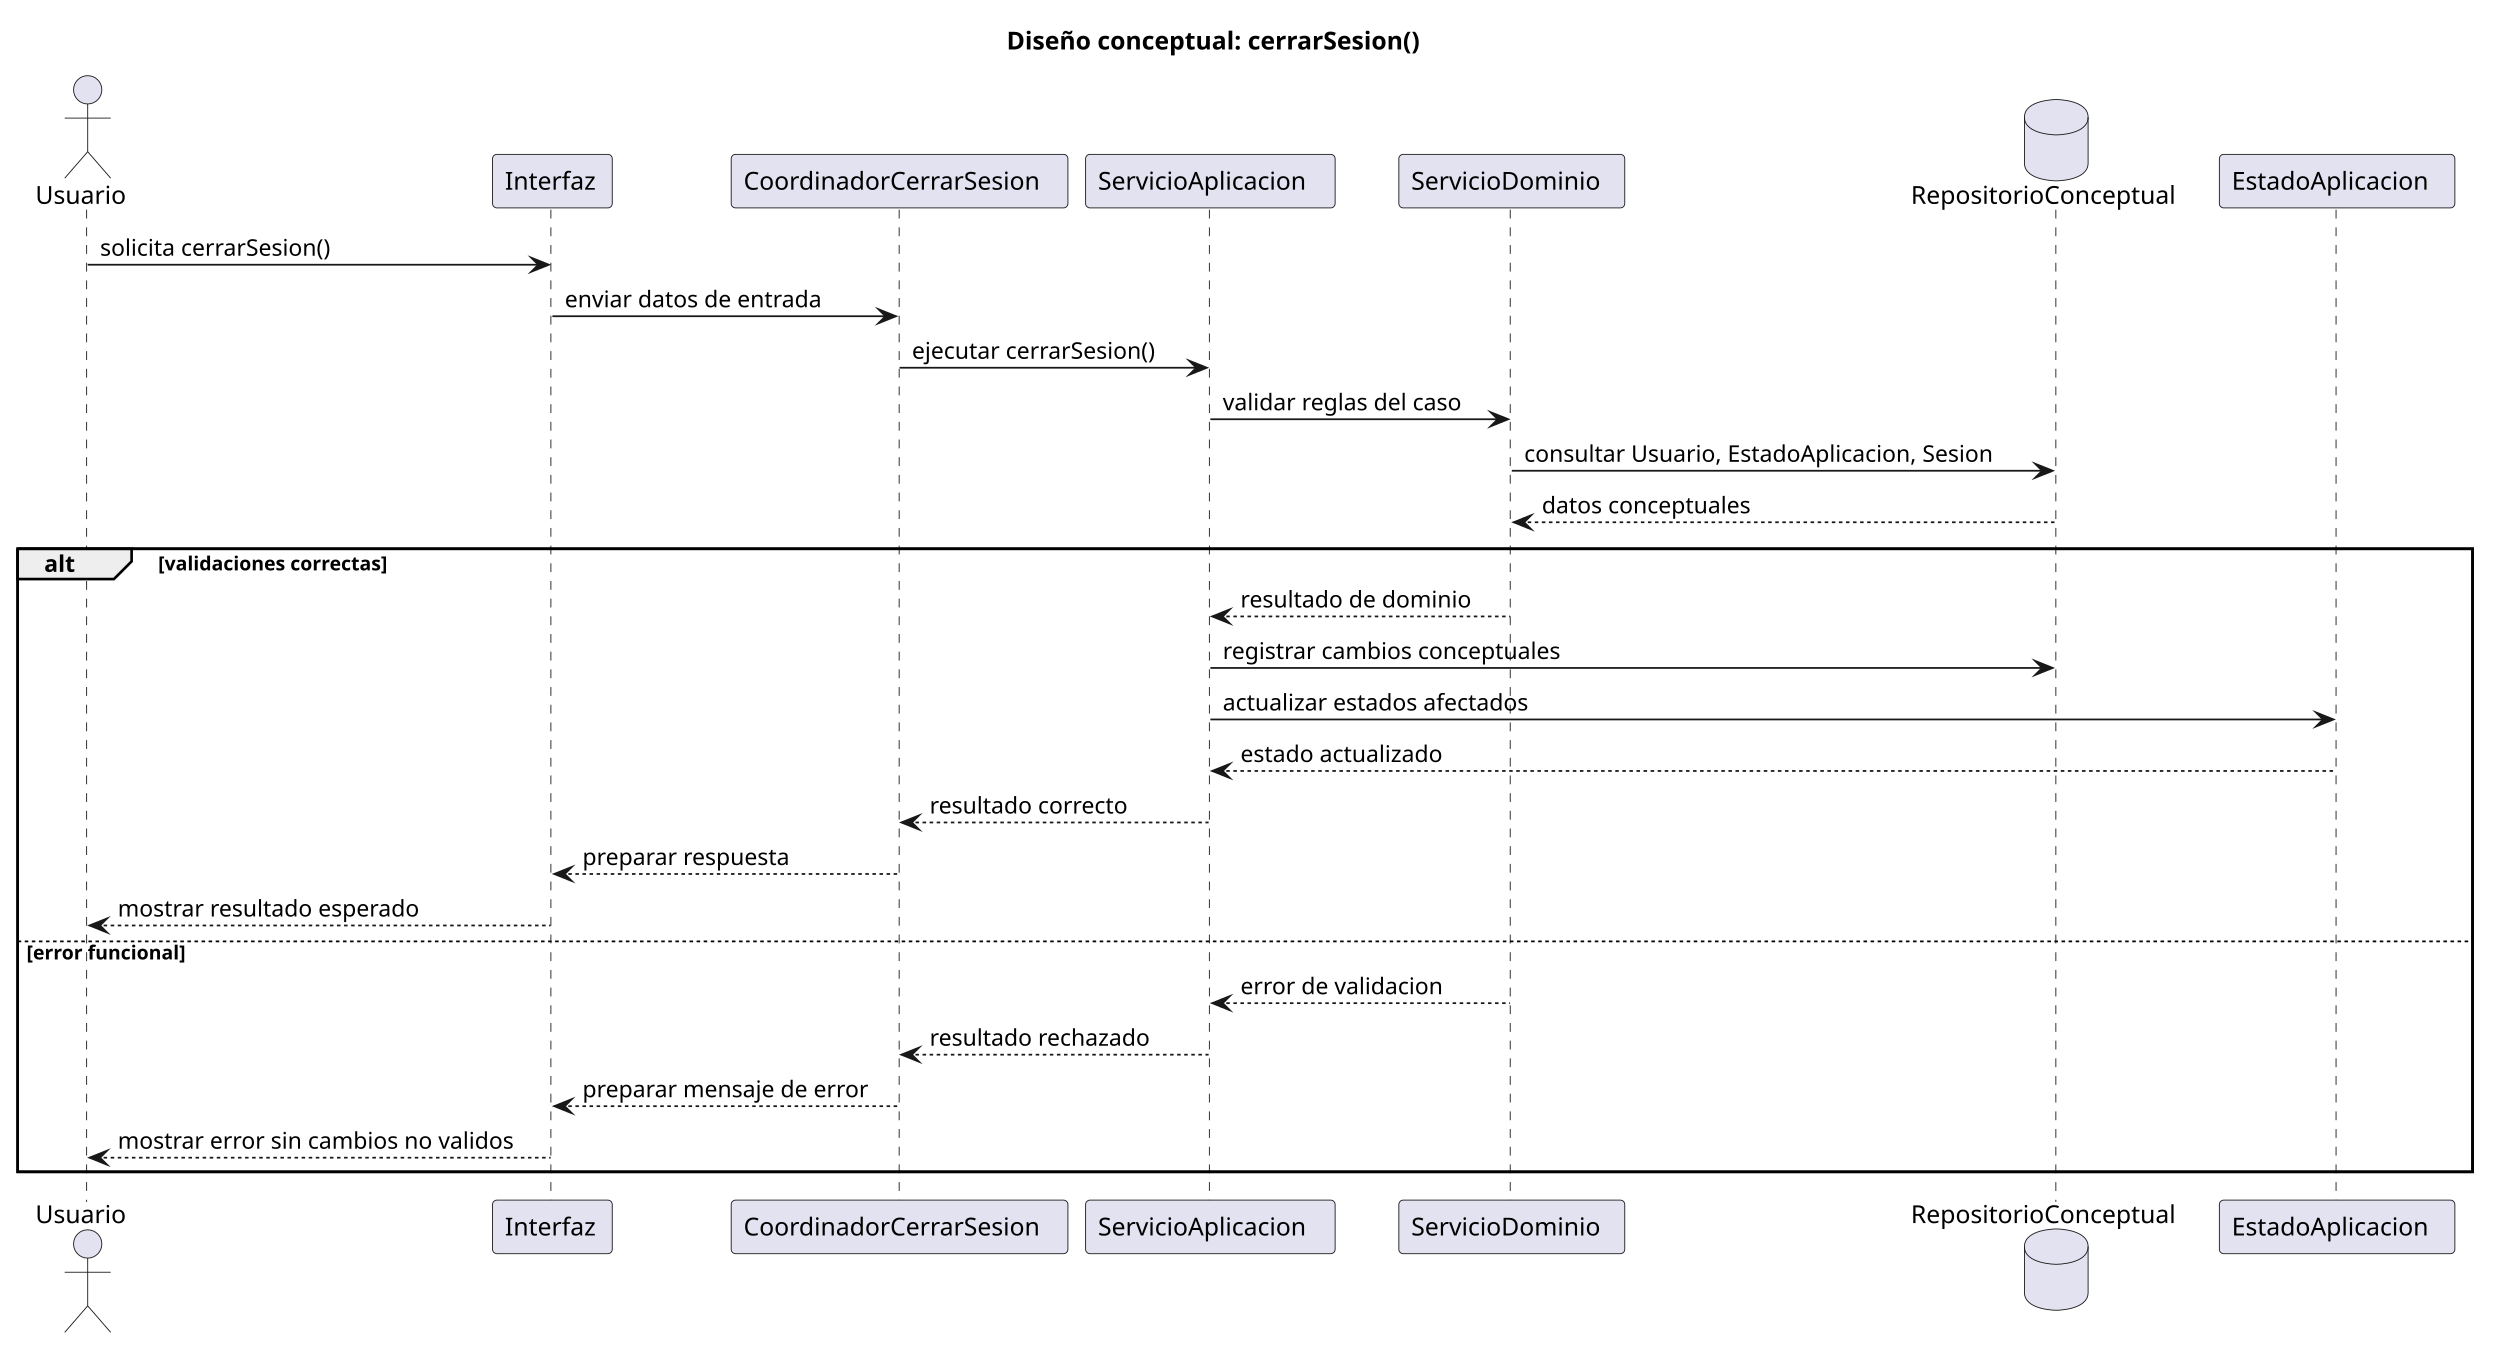
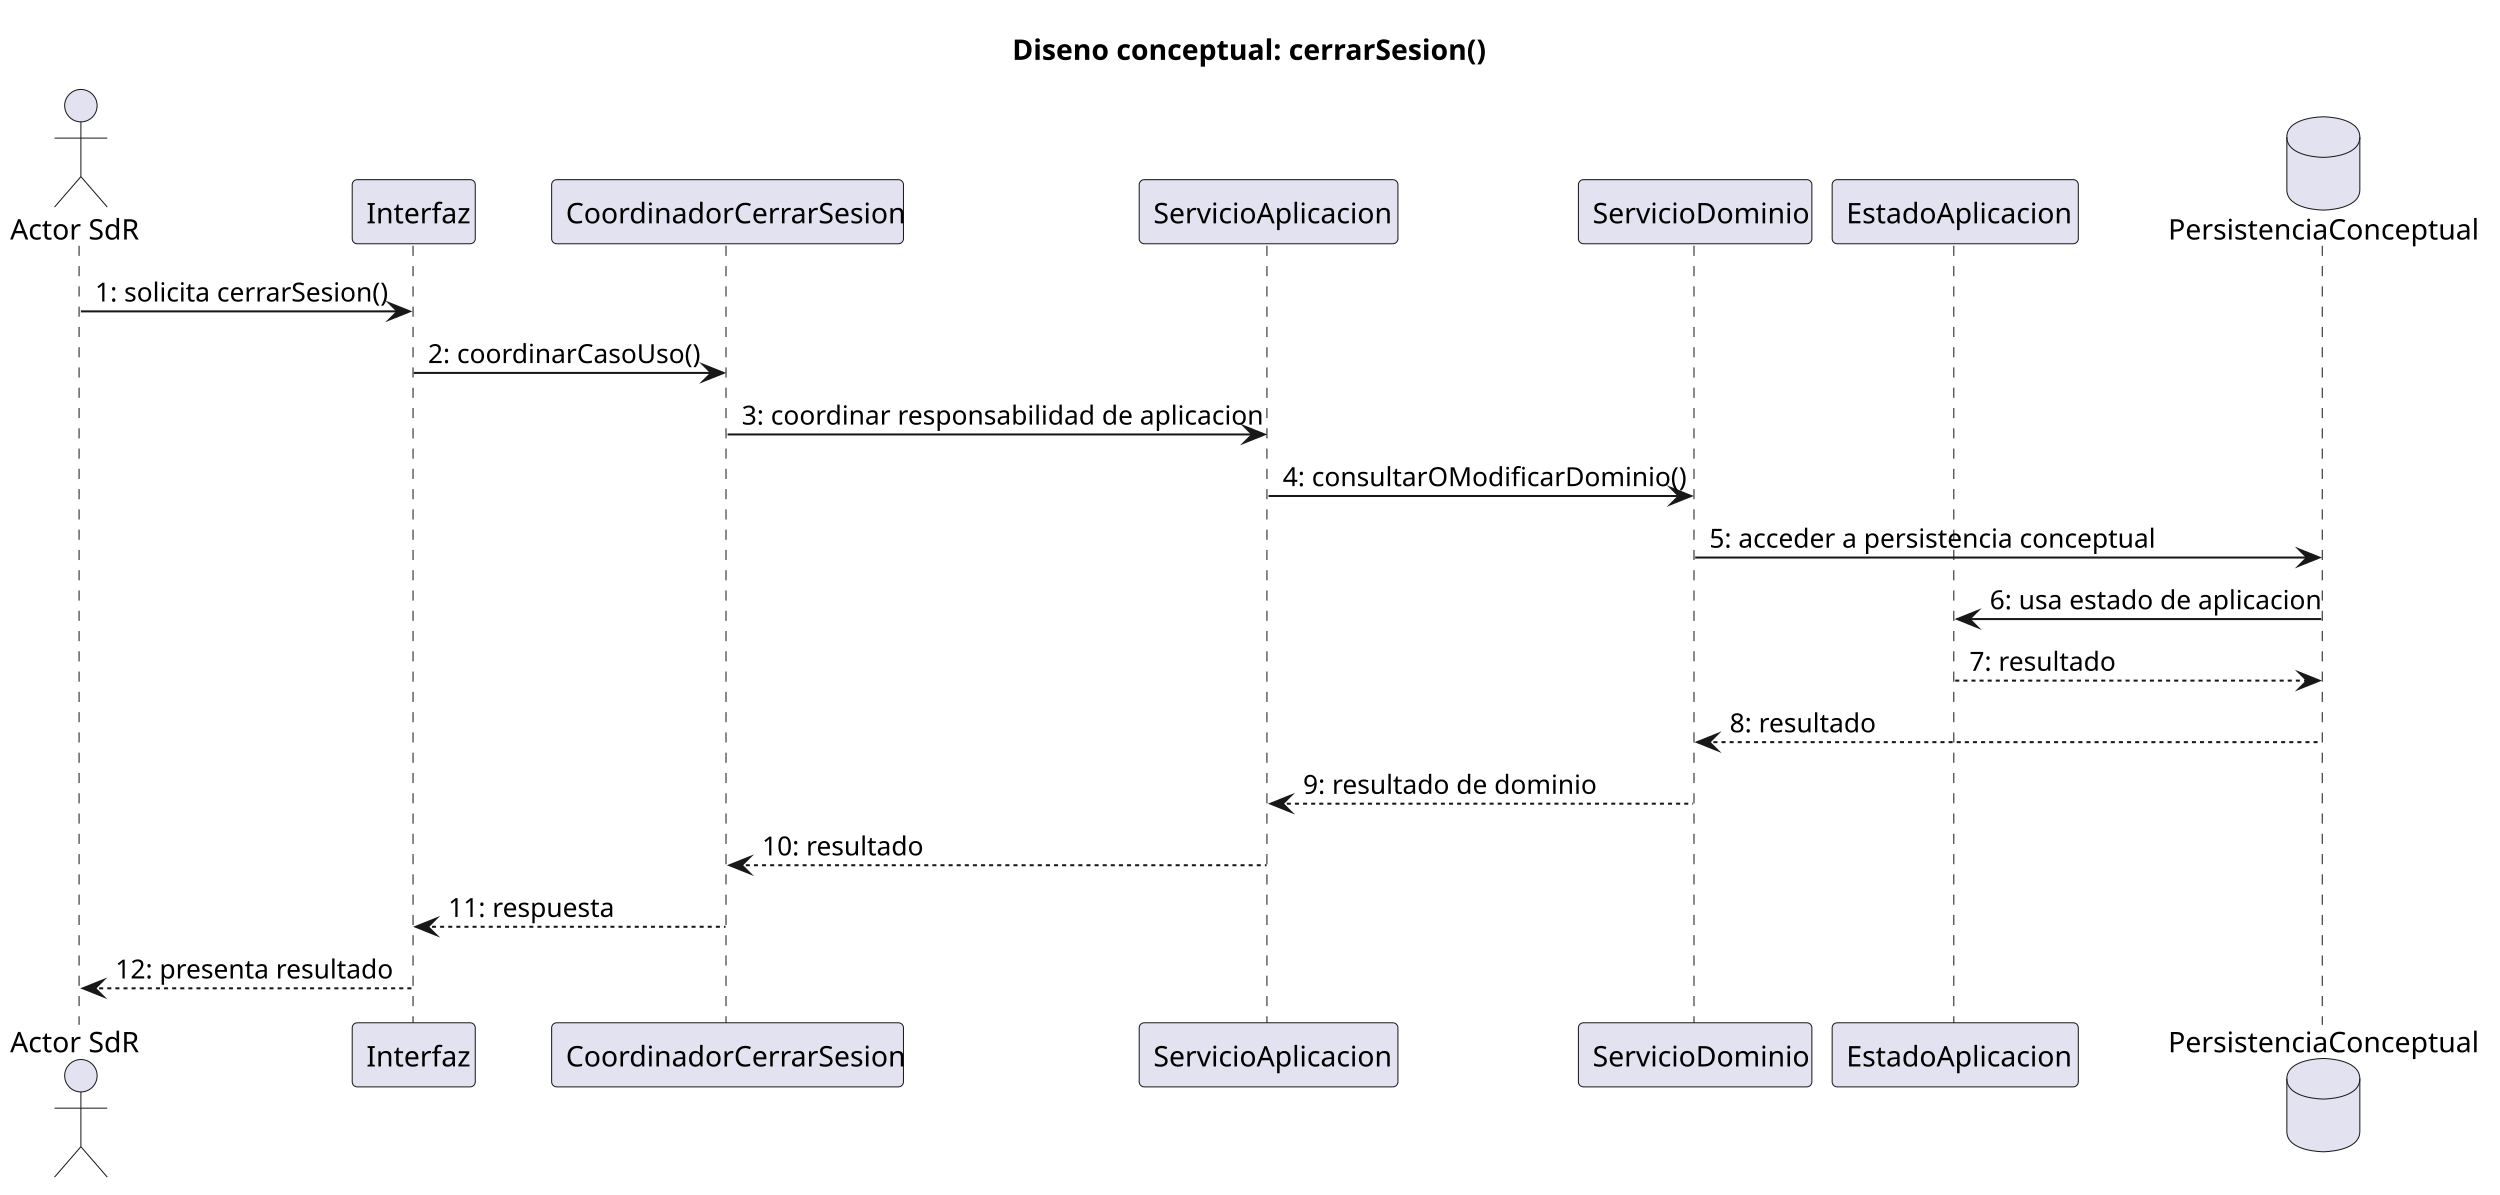
- <svg xmlns="http://www.w3.org/2000/svg" contentStyleType="text/css" data-diagram-type="SEQUENCE" height="762px" preserveAspectRatio="none" style="width:1414px;height:762px;background:#FFFFFF;" version="1.1" viewBox="0 0 1414 762" width="1414px" zoomAndPan="magnify">
+ <svg xmlns="http://www.w3.org/2000/svg" contentStyleType="text/css" data-diagram-type="SEQUENCE" height="589px" preserveAspectRatio="none" style="width:1233px;height:589px;background:#FFFFFF;" version="1.1" viewBox="0 0 1233 589" width="1233px" zoomAndPan="magnify">
  <defs />
  <g>
    <g class="title" data-source-line="1">
-       <text fill="#000000" font-family="sans-serif" font-size="14" font-weight="700" lengthAdjust="spacing" textLength="268.83" x="569.323" y="27.995">Diseño conceptual: cerrarSesion()</text>
+       <text fill="#000000" font-family="sans-serif" font-size="14" font-weight="700" lengthAdjust="spacing" textLength="227.951" x="499.232" y="29.533">Diseno conceptual: cerrarSesion()</text>
    </g>
-     <rect fill="none" height="352.398" style="stroke:#000000;stroke-width:1.5;" width="1388.477" x="10" y="310.391" />
-     <g class="participant-lifeline" data-entity-uid="part1" data-qualified-name="Usuario" data-source-line="3" id="part1-lifeline">
+     <g class="participant-lifeline" data-entity-uid="part1" data-qualified-name="Actor" data-source-line="3" id="part1-lifeline">
      <g>
-         <rect fill="#000000" fill-opacity="0" height="561.195" width="8" x="45.602" y="118.594" />
-         <line style="stroke:#181818;stroke-width:0.5;stroke-dasharray:5,5;" x1="49" x2="49" y1="118.594" y2="679.789" />
+         <rect fill="#000000" fill-opacity="0" height="384.219" width="8" x="35.9" y="121.219" />
+         <line style="stroke:#181818;stroke-width:0.5;stroke-dasharray:5,5;" x1="39" x2="39" y1="121.219" y2="505.438" />
      </g>
    </g>
    <g class="participant-lifeline" data-entity-uid="part2" data-qualified-name="Interfaz" data-source-line="4" id="part2-lifeline">
      <g>
-         <rect fill="#000000" fill-opacity="0" height="561.195" width="8" x="308.439" y="118.594" />
-         <line style="stroke:#181818;stroke-width:0.5;stroke-dasharray:5,5;" x1="311.581" x2="311.581" y1="118.594" y2="679.789" />
+         <rect fill="#000000" fill-opacity="0" height="384.219" width="8" x="200.056" y="121.219" />
+         <line style="stroke:#181818;stroke-width:0.5;stroke-dasharray:5,5;" x1="203.711" x2="203.711" y1="121.219" y2="505.438" />
      </g>
    </g>
    <g class="participant-lifeline" data-entity-uid="part3" data-qualified-name="Coordinador" data-source-line="5" id="part3-lifeline">
      <g>
-         <rect fill="#000000" fill-opacity="0" height="561.195" width="8" x="504.791" y="118.594" />
-         <line style="stroke:#181818;stroke-width:0.5;stroke-dasharray:5,5;" x1="508.562" x2="508.562" y1="118.594" y2="679.789" />
+         <rect fill="#000000" fill-opacity="0" height="384.219" width="8" x="354.831" y="121.219" />
+         <line style="stroke:#181818;stroke-width:0.5;stroke-dasharray:5,5;" x1="358.069" x2="358.069" y1="121.219" y2="505.438" />
      </g>
    </g>
    <g class="participant-lifeline" data-entity-uid="part4" data-qualified-name="ServicioAplicacion" data-source-line="6" id="part4-lifeline">
      <g>
-         <rect fill="#000000" fill-opacity="0" height="561.195" width="8" x="680.582" y="118.594" />
-         <line style="stroke:#181818;stroke-width:0.5;stroke-dasharray:5,5;" x1="684.019" x2="684.019" y1="118.594" y2="679.789" />
+         <rect fill="#000000" fill-opacity="0" height="384.219" width="8" x="621.654" y="121.219" />
+         <line style="stroke:#181818;stroke-width:0.5;stroke-dasharray:5,5;" x1="624.851" x2="624.851" y1="121.219" y2="505.438" />
      </g>
    </g>
    <g class="participant-lifeline" data-entity-uid="part5" data-qualified-name="ServicioDominio" data-source-line="7" id="part5-lifeline">
      <g>
-         <rect fill="#000000" fill-opacity="0" height="561.195" width="8" x="851.074" y="118.594" />
-         <line style="stroke:#181818;stroke-width:0.5;stroke-dasharray:5,5;" x1="854.182" x2="854.182" y1="118.594" y2="679.789" />
+         <rect fill="#000000" fill-opacity="0" height="384.219" width="8" x="832.046" y="121.219" />
+         <line style="stroke:#181818;stroke-width:0.5;stroke-dasharray:5,5;" x1="835.474" x2="835.474" y1="121.219" y2="505.438" />
      </g>
    </g>
-     <g class="participant-lifeline" data-entity-uid="part6" data-qualified-name="Repositorio" data-source-line="8" id="part6-lifeline">
+     <g class="participant-lifeline" data-entity-uid="part6" data-qualified-name="EstadoAplicacion" data-source-line="8" id="part6-lifeline">
      <g>
-         <rect fill="#000000" fill-opacity="0" height="561.195" width="8" x="1159.03" y="118.594" />
-         <line style="stroke:#181818;stroke-width:0.5;stroke-dasharray:5,5;" x1="1162.788" x2="1162.788" y1="118.594" y2="679.789" />
+         <rect fill="#000000" fill-opacity="0" height="384.219" width="8" x="960.318" y="121.219" />
+         <line style="stroke:#181818;stroke-width:0.5;stroke-dasharray:5,5;" x1="963.619" x2="963.619" y1="121.219" y2="505.438" />
      </g>
    </g>
-     <g class="participant-lifeline" data-entity-uid="part7" data-qualified-name="EstadoAplicacion" data-source-line="9" id="part7-lifeline">
+     <g class="participant-lifeline" data-entity-uid="part7" data-qualified-name="Persistencia" data-source-line="9" id="part7-lifeline">
      <g>
-         <rect fill="#000000" fill-opacity="0" height="561.195" width="8" x="1317.874" y="118.594" />
-         <line style="stroke:#181818;stroke-width:0.5;stroke-dasharray:5,5;" x1="1321.272" x2="1321.272" y1="118.594" y2="679.789" />
+         <rect fill="#000000" fill-opacity="0" height="384.219" width="8" x="1141.873" y="121.219" />
+         <line style="stroke:#181818;stroke-width:0.5;stroke-dasharray:5,5;" x1="1145.332" x2="1145.332" y1="121.219" y2="505.438" />
      </g>
    </g>
-     <g class="participant participant-head" data-entity-uid="part1" data-qualified-name="Usuario" data-source-line="3" id="part1-head">
-       <text fill="#000000" font-family="sans-serif" font-size="14" lengthAdjust="spacing" textLength="53.204" x="20" y="115.292">Usuario</text>
-       <ellipse cx="49.602" cy="50.797" fill="#E2E2F0" rx="8" ry="8" style="stroke:#181818;stroke-width:0.5;" />
-       <path d="M49.602,58.797 L49.602,85.797 M36.602,66.797 L62.602,66.797 M49.602,85.797 L36.602,100.797 M49.602,85.797 L62.602,100.797" fill="none" style="stroke:#181818;stroke-width:0.5;" />
+     <g class="participant participant-head" data-entity-uid="part1" data-qualified-name="Actor" data-source-line="3" id="part1-head">
+       <text fill="#000000" font-family="sans-serif" font-size="14" lengthAdjust="spacing" textLength="63.8" x="5" y="118.143">Actor SdR</text>
+       <ellipse cx="39.9" cy="52.109" fill="#E2E2F0" rx="8" ry="8" style="stroke:#181818;stroke-width:0.5;" />
+       <path d="M39.9,60.109 L39.9,87.109 M26.9,68.109 L52.9,68.109 M39.9,87.109 L26.9,102.109 M39.9,87.109 L52.9,102.109" fill="none" style="stroke:#181818;stroke-width:0.5;" />
    </g>
-     <g class="participant participant-tail" data-entity-uid="part1" data-qualified-name="Usuario" data-source-line="3" id="part1-tail">
-       <text fill="#000000" font-family="sans-serif" font-size="14" lengthAdjust="spacing" textLength="53.204" x="20" y="691.784">Usuario</text>
-       <ellipse cx="49.602" cy="703.586" fill="#E2E2F0" rx="8" ry="8" style="stroke:#181818;stroke-width:0.5;" />
-       <path d="M49.602,711.586 L49.602,738.586 M36.602,719.586 L62.602,719.586 M49.602,738.586 L36.602,753.586 M49.602,738.586 L62.602,753.586" fill="none" style="stroke:#181818;stroke-width:0.5;" />
+     <g class="participant participant-tail" data-entity-uid="part1" data-qualified-name="Actor" data-source-line="3" id="part1-tail">
+       <text fill="#000000" font-family="sans-serif" font-size="14" lengthAdjust="spacing" textLength="63.8" x="5" y="518.971">Actor SdR</text>
+       <ellipse cx="39.9" cy="530.547" fill="#E2E2F0" rx="8" ry="8" style="stroke:#181818;stroke-width:0.5;" />
+       <path d="M39.9,538.547 L39.9,565.547 M26.9,546.547 L52.9,546.547 M39.9,565.547 L26.9,580.547 M39.9,565.547 L52.9,580.547" fill="none" style="stroke:#181818;stroke-width:0.5;" />
    </g>
    <g class="participant participant-head" data-entity-uid="part2" data-qualified-name="Interfaz" data-source-line="4" id="part2-head">
-       <rect fill="#E2E2F0" height="30.297" rx="2.5" ry="2.5" style="stroke:#181818;stroke-width:0.5;" width="67.717" x="278.581" y="87.297" />
-       <text fill="#000000" font-family="sans-serif" font-size="14" lengthAdjust="spacing" textLength="53.717" x="285.581" y="107.292">Interfaz</text>
+       <rect fill="#E2E2F0" height="31.609" rx="2.5" ry="2.5" style="stroke:#181818;stroke-width:0.5;" width="60.69" x="173.711" y="88.609" />
+       <text fill="#000000" font-family="sans-serif" font-size="14" lengthAdjust="spacing" textLength="46.69" x="180.711" y="110.143">Interfaz</text>
    </g>
    <g class="participant participant-tail" data-entity-uid="part2" data-qualified-name="Interfaz" data-source-line="4" id="part2-tail">
-       <rect fill="#E2E2F0" height="30.297" rx="2.5" ry="2.5" style="stroke:#181818;stroke-width:0.5;" width="67.717" x="278.581" y="678.789" />
-       <text fill="#000000" font-family="sans-serif" font-size="14" lengthAdjust="spacing" textLength="53.717" x="285.581" y="698.784">Interfaz</text>
+       <rect fill="#E2E2F0" height="31.609" rx="2.5" ry="2.5" style="stroke:#181818;stroke-width:0.5;" width="60.69" x="173.711" y="504.438" />
+       <text fill="#000000" font-family="sans-serif" font-size="14" lengthAdjust="spacing" textLength="46.69" x="180.711" y="525.971">Interfaz</text>
    </g>
    <g class="participant participant-head" data-entity-uid="part3" data-qualified-name="Coordinador" data-source-line="5" id="part3-head">
-       <rect fill="#E2E2F0" height="30.297" rx="2.5" ry="2.5" style="stroke:#181818;stroke-width:0.5;" width="190.456" x="413.562" y="87.297" />
-       <text fill="#000000" font-family="sans-serif" font-size="14" lengthAdjust="spacing" textLength="176.456" x="420.562" y="107.292">CoordinadorCerrarSesion</text>
+       <rect fill="#E2E2F0" height="31.609" rx="2.5" ry="2.5" style="stroke:#181818;stroke-width:0.5;" width="173.523" x="272.069" y="88.609" />
+       <text fill="#000000" font-family="sans-serif" font-size="14" lengthAdjust="spacing" textLength="159.523" x="279.069" y="110.143">CoordinadorCerrarSesion</text>
    </g>
    <g class="participant participant-tail" data-entity-uid="part3" data-qualified-name="Coordinador" data-source-line="5" id="part3-tail">
-       <rect fill="#E2E2F0" height="30.297" rx="2.5" ry="2.5" style="stroke:#181818;stroke-width:0.5;" width="190.456" x="413.562" y="678.789" />
-       <text fill="#000000" font-family="sans-serif" font-size="14" lengthAdjust="spacing" textLength="176.456" x="420.562" y="698.784">CoordinadorCerrarSesion</text>
+       <rect fill="#E2E2F0" height="31.609" rx="2.5" ry="2.5" style="stroke:#181818;stroke-width:0.5;" width="173.523" x="272.069" y="504.438" />
+       <text fill="#000000" font-family="sans-serif" font-size="14" lengthAdjust="spacing" textLength="159.523" x="279.069" y="525.971">CoordinadorCerrarSesion</text>
    </g>
    <g class="participant participant-head" data-entity-uid="part4" data-qualified-name="ServicioAplicacion" data-source-line="6" id="part4-head">
-       <rect fill="#E2E2F0" height="30.297" rx="2.5" ry="2.5" style="stroke:#181818;stroke-width:0.5;" width="141.128" x="614.019" y="87.297" />
-       <text fill="#000000" font-family="sans-serif" font-size="14" lengthAdjust="spacing" textLength="127.128" x="621.019" y="107.292">ServicioAplicacion</text>
+       <rect fill="#E2E2F0" height="31.609" rx="2.5" ry="2.5" style="stroke:#181818;stroke-width:0.5;" width="127.606" x="561.851" y="88.609" />
+       <text fill="#000000" font-family="sans-serif" font-size="14" lengthAdjust="spacing" textLength="113.606" x="568.851" y="110.143">ServicioAplicacion</text>
    </g>
    <g class="participant participant-tail" data-entity-uid="part4" data-qualified-name="ServicioAplicacion" data-source-line="6" id="part4-tail">
-       <rect fill="#E2E2F0" height="30.297" rx="2.5" ry="2.5" style="stroke:#181818;stroke-width:0.5;" width="141.128" x="614.019" y="678.789" />
-       <text fill="#000000" font-family="sans-serif" font-size="14" lengthAdjust="spacing" textLength="127.128" x="621.019" y="698.784">ServicioAplicacion</text>
+       <rect fill="#E2E2F0" height="31.609" rx="2.5" ry="2.5" style="stroke:#181818;stroke-width:0.5;" width="127.606" x="561.851" y="504.438" />
+       <text fill="#000000" font-family="sans-serif" font-size="14" lengthAdjust="spacing" textLength="113.606" x="568.851" y="525.971">ServicioAplicacion</text>
    </g>
    <g class="participant participant-head" data-entity-uid="part5" data-qualified-name="ServicioDominio" data-source-line="7" id="part5-head">
-       <rect fill="#E2E2F0" height="30.297" rx="2.5" ry="2.5" style="stroke:#181818;stroke-width:0.5;" width="127.784" x="791.182" y="87.297" />
-       <text fill="#000000" font-family="sans-serif" font-size="14" lengthAdjust="spacing" textLength="113.784" x="798.182" y="107.292">ServicioDominio</text>
+       <rect fill="#E2E2F0" height="31.609" rx="2.5" ry="2.5" style="stroke:#181818;stroke-width:0.5;" width="115.144" x="778.474" y="88.609" />
+       <text fill="#000000" font-family="sans-serif" font-size="14" lengthAdjust="spacing" textLength="101.144" x="785.474" y="110.143">ServicioDominio</text>
    </g>
    <g class="participant participant-tail" data-entity-uid="part5" data-qualified-name="ServicioDominio" data-source-line="7" id="part5-tail">
-       <rect fill="#E2E2F0" height="30.297" rx="2.5" ry="2.5" style="stroke:#181818;stroke-width:0.5;" width="127.784" x="791.182" y="678.789" />
-       <text fill="#000000" font-family="sans-serif" font-size="14" lengthAdjust="spacing" textLength="113.784" x="798.182" y="698.784">ServicioDominio</text>
+       <rect fill="#E2E2F0" height="31.609" rx="2.5" ry="2.5" style="stroke:#181818;stroke-width:0.5;" width="115.144" x="778.474" y="504.438" />
+       <text fill="#000000" font-family="sans-serif" font-size="14" lengthAdjust="spacing" textLength="101.144" x="785.474" y="525.971">ServicioDominio</text>
    </g>
-     <g class="participant participant-head" data-entity-uid="part6" data-qualified-name="Repositorio" data-source-line="8" id="part6-head">
-       <text fill="#000000" font-family="sans-serif" font-size="14" lengthAdjust="spacing" textLength="158.484" x="1080.788" y="115.292">RepositorioConceptual</text>
-       <path d="M1145.03,66.297 C1145.03,56.297 1163.03,56.297 1163.03,56.297 C1163.03,56.297 1181.03,56.297 1181.03,66.297 L1181.03,92.297 C1181.03,102.297 1163.03,102.297 1163.03,102.297 C1163.03,102.297 1145.03,102.297 1145.03,92.297 L1145.03,66.297" fill="#E2E2F0" style="stroke:#181818;stroke-width:0.5;" />
-       <path d="M1145.03,66.297 C1145.03,76.297 1163.03,76.297 1163.03,76.297 C1163.03,76.297 1181.03,76.297 1181.03,66.297" fill="none" style="stroke:#181818;stroke-width:0.5;" />
+     <g class="participant participant-head" data-entity-uid="part6" data-qualified-name="EstadoAplicacion" data-source-line="8" id="part6-head">
+       <rect fill="#E2E2F0" height="31.609" rx="2.5" ry="2.5" style="stroke:#181818;stroke-width:0.5;" width="121.399" x="903.619" y="88.609" />
+       <text fill="#000000" font-family="sans-serif" font-size="14" lengthAdjust="spacing" textLength="107.399" x="910.619" y="110.143">EstadoAplicacion</text>
    </g>
-     <g class="participant participant-tail" data-entity-uid="part6" data-qualified-name="Repositorio" data-source-line="8" id="part6-tail">
-       <text fill="#000000" font-family="sans-serif" font-size="14" lengthAdjust="spacing" textLength="158.484" x="1080.788" y="691.784">RepositorioConceptual</text>
-       <path d="M1145.03,705.086 C1145.03,695.086 1163.03,695.086 1163.03,695.086 C1163.03,695.086 1181.03,695.086 1181.03,705.086 L1181.03,731.086 C1181.03,741.086 1163.03,741.086 1163.03,741.086 C1163.03,741.086 1145.03,741.086 1145.03,731.086 L1145.03,705.086" fill="#E2E2F0" style="stroke:#181818;stroke-width:0.5;" />
-       <path d="M1145.03,705.086 C1145.03,715.086 1163.03,715.086 1163.03,715.086 C1163.03,715.086 1181.03,715.086 1181.03,705.086" fill="none" style="stroke:#181818;stroke-width:0.5;" />
+     <g class="participant participant-tail" data-entity-uid="part6" data-qualified-name="EstadoAplicacion" data-source-line="8" id="part6-tail">
+       <rect fill="#E2E2F0" height="31.609" rx="2.5" ry="2.5" style="stroke:#181818;stroke-width:0.5;" width="121.399" x="903.619" y="504.438" />
+       <text fill="#000000" font-family="sans-serif" font-size="14" lengthAdjust="spacing" textLength="107.399" x="910.619" y="525.971">EstadoAplicacion</text>
    </g>
-     <g class="participant participant-head" data-entity-uid="part7" data-qualified-name="EstadoAplicacion" data-source-line="9" id="part7-head">
-       <rect fill="#E2E2F0" height="30.297" rx="2.5" ry="2.5" style="stroke:#181818;stroke-width:0.5;" width="133.205" x="1255.272" y="87.297" />
-       <text fill="#000000" font-family="sans-serif" font-size="14" lengthAdjust="spacing" textLength="119.205" x="1262.272" y="107.292">EstadoAplicacion</text>
+     <g class="participant participant-head" data-entity-uid="part7" data-qualified-name="Persistencia" data-source-line="9" id="part7-head">
+       <text fill="#000000" font-family="sans-serif" font-size="14" lengthAdjust="spacing" textLength="147.082" x="1069.332" y="118.143">PersistenciaConceptual</text>
+       <path d="M1127.873,67.609 C1127.873,57.609 1145.873,57.609 1145.873,57.609 C1145.873,57.609 1163.873,57.609 1163.873,67.609 L1163.873,93.609 C1163.873,103.609 1145.873,103.609 1145.873,103.609 C1145.873,103.609 1127.873,103.609 1127.873,93.609 L1127.873,67.609" fill="#E2E2F0" style="stroke:#181818;stroke-width:0.5;" />
+       <path d="M1127.873,67.609 C1127.873,77.609 1145.873,77.609 1145.873,77.609 C1145.873,77.609 1163.873,77.609 1163.873,67.609" fill="none" style="stroke:#181818;stroke-width:0.5;" />
    </g>
-     <g class="participant participant-tail" data-entity-uid="part7" data-qualified-name="EstadoAplicacion" data-source-line="9" id="part7-tail">
-       <rect fill="#E2E2F0" height="30.297" rx="2.5" ry="2.5" style="stroke:#181818;stroke-width:0.5;" width="133.205" x="1255.272" y="678.789" />
-       <text fill="#000000" font-family="sans-serif" font-size="14" lengthAdjust="spacing" textLength="119.205" x="1262.272" y="698.784">EstadoAplicacion</text>
+     <g class="participant participant-tail" data-entity-uid="part7" data-qualified-name="Persistencia" data-source-line="9" id="part7-tail">
+       <text fill="#000000" font-family="sans-serif" font-size="14" lengthAdjust="spacing" textLength="147.082" x="1069.332" y="518.971">PersistenciaConceptual</text>
+       <path d="M1127.873,532.047 C1127.873,522.047 1145.873,522.047 1145.873,522.047 C1145.873,522.047 1163.873,522.047 1163.873,532.047 L1163.873,558.047 C1163.873,568.047 1145.873,568.047 1145.873,568.047 C1145.873,568.047 1127.873,568.047 1127.873,558.047 L1127.873,532.047" fill="#E2E2F0" style="stroke:#181818;stroke-width:0.5;" />
+       <path d="M1127.873,532.047 C1127.873,542.047 1145.873,542.047 1145.873,542.047 C1145.873,542.047 1163.873,542.047 1163.873,532.047" fill="none" style="stroke:#181818;stroke-width:0.5;" />
    </g>
    <g class="message" data-entity-1="part1" data-entity-2="part2" data-source-line="11" id="msg1">
-       <polygon fill="#181818" points="300.439,145.727,310.439,149.727,300.439,153.727,304.439,149.727" style="stroke:#181818;stroke-width:1;stroke-linejoin:miter;stroke-miterlimit:10;" />
-       <line style="stroke:#181818;stroke-width:1;" x1="49.602" x2="306.439" y1="149.727" y2="149.727" />
-       <text fill="#000000" font-family="sans-serif" font-size="13" lengthAdjust="spacing" textLength="142.023" x="56.602" y="144.661">solicita cerrarSesion()</text>
+       <polygon fill="#181818" points="192.056,149.57,202.056,153.57,192.056,157.57,196.056,153.57" style="stroke:#181818;stroke-width:1;stroke-linejoin:miter;stroke-miterlimit:10;" />
+       <line style="stroke:#181818;stroke-width:1;" x1="39.9" x2="198.056" y1="153.57" y2="153.57" />
+       <text fill="#000000" font-family="sans-serif" font-size="13" lengthAdjust="spacing" textLength="140.156" x="46.9" y="148.714">1: solicita cerrarSesion()</text>
    </g>
    <g class="message" data-entity-1="part2" data-entity-2="part3" data-source-line="12" id="msg2">
-       <polygon fill="#181818" points="496.791,174.859,506.791,178.859,496.791,182.859,500.791,178.859" style="stroke:#181818;stroke-width:1;stroke-linejoin:miter;stroke-miterlimit:10;" />
-       <line style="stroke:#181818;stroke-width:1;" x1="312.439" x2="502.791" y1="178.859" y2="178.859" />
-       <text fill="#000000" font-family="sans-serif" font-size="13" lengthAdjust="spacing" textLength="156.406" x="319.439" y="173.793">enviar datos de entrada</text>
+       <polygon fill="#181818" points="346.831,179.922,356.831,183.922,346.831,187.922,350.831,183.922" style="stroke:#181818;stroke-width:1;stroke-linejoin:miter;stroke-miterlimit:10;" />
+       <line style="stroke:#181818;stroke-width:1;" x1="204.056" x2="352.831" y1="183.922" y2="183.922" />
+       <text fill="#000000" font-family="sans-serif" font-size="13" lengthAdjust="spacing" textLength="130.774" x="211.056" y="179.065">2: coordinarCasoUso()</text>
    </g>
    <g class="message" data-entity-1="part3" data-entity-2="part4" data-source-line="13" id="msg3">
-       <polygon fill="#181818" points="672.582,203.992,682.582,207.992,672.582,211.992,676.582,207.992" style="stroke:#181818;stroke-width:1;stroke-linejoin:miter;stroke-miterlimit:10;" />
-       <line style="stroke:#181818;stroke-width:1;" x1="508.791" x2="678.582" y1="207.992" y2="207.992" />
-       <text fill="#000000" font-family="sans-serif" font-size="13" lengthAdjust="spacing" textLength="149.652" x="515.79" y="202.926">ejecutar cerrarSesion()</text>
+       <polygon fill="#181818" points="613.654,210.273,623.654,214.273,613.654,218.273,617.654,214.273" style="stroke:#181818;stroke-width:1;stroke-linejoin:miter;stroke-miterlimit:10;" />
+       <line style="stroke:#181818;stroke-width:1;" x1="358.831" x2="619.654" y1="214.273" y2="214.273" />
+       <text fill="#000000" font-family="sans-serif" font-size="13" lengthAdjust="spacing" textLength="242.823" x="365.831" y="209.417">3: coordinar responsabilidad de aplicacion</text>
    </g>
    <g class="message" data-entity-1="part4" data-entity-2="part5" data-source-line="14" id="msg4">
-       <polygon fill="#181818" points="843.074,233.125,853.074,237.125,843.074,241.125,847.074,237.125" style="stroke:#181818;stroke-width:1;stroke-linejoin:miter;stroke-miterlimit:10;" />
-       <line style="stroke:#181818;stroke-width:1;" x1="684.582" x2="849.074" y1="237.125" y2="237.125" />
-       <text fill="#000000" font-family="sans-serif" font-size="13" lengthAdjust="spacing" textLength="146.491" x="691.582" y="232.059">validar reglas del caso</text>
+       <polygon fill="#181818" points="824.046,240.625,834.046,244.625,824.046,248.625,828.046,244.625" style="stroke:#181818;stroke-width:1;stroke-linejoin:miter;stroke-miterlimit:10;" />
+       <line style="stroke:#181818;stroke-width:1;" x1="625.654" x2="830.046" y1="244.625" y2="244.625" />
+       <text fill="#000000" font-family="sans-serif" font-size="13" lengthAdjust="spacing" textLength="186.393" x="632.654" y="239.769">4: consultarOModificarDominio()</text>
    </g>
-     <g class="message" data-entity-1="part5" data-entity-2="part6" data-source-line="15" id="msg5">
-       <polygon fill="#181818" points="1151.03,262.258,1161.03,266.258,1151.03,270.258,1155.03,266.258" style="stroke:#181818;stroke-width:1;stroke-linejoin:miter;stroke-miterlimit:10;" />
-       <line style="stroke:#181818;stroke-width:1;" x1="855.074" x2="1157.03" y1="266.258" y2="266.258" />
-       <text fill="#000000" font-family="sans-serif" font-size="13" lengthAdjust="spacing" textLength="283.956" x="862.074" y="261.192">consultar Usuario, EstadoAplicacion, Sesion</text>
+     <g class="message" data-entity-1="part5" data-entity-2="part7" data-source-line="15" id="msg5">
+       <polygon fill="#181818" points="1133.873,270.977,1143.873,274.977,1133.873,278.977,1137.873,274.977" style="stroke:#181818;stroke-width:1;stroke-linejoin:miter;stroke-miterlimit:10;" />
+       <line style="stroke:#181818;stroke-width:1;" x1="836.046" x2="1139.873" y1="274.977" y2="274.977" />
+       <text fill="#000000" font-family="sans-serif" font-size="13" lengthAdjust="spacing" textLength="211.015" x="843.046" y="270.12">5: acceder a persistencia conceptual</text>
    </g>
-     <g class="message" data-entity-1="part6" data-entity-2="part5" data-source-line="16" id="msg6">
-       <polygon fill="#181818" points="866.074,291.391,856.074,295.391,866.074,299.391,862.074,295.391" style="stroke:#181818;stroke-width:1;stroke-linejoin:miter;stroke-miterlimit:10;" />
-       <line style="stroke:#181818;stroke-width:1;stroke-dasharray:2,2;" x1="860.074" x2="1162.03" y1="295.391" y2="295.391" />
-       <text fill="#000000" font-family="sans-serif" font-size="13" lengthAdjust="spacing" textLength="126.598" x="872.074" y="290.325">datos conceptuales</text>
+     <g class="message" data-entity-1="part7" data-entity-2="part6" data-source-line="16" id="msg6">
+       <polygon fill="#181818" points="975.318,301.328,965.318,305.328,975.318,309.328,971.318,305.328" style="stroke:#181818;stroke-width:1;stroke-linejoin:miter;stroke-miterlimit:10;" />
+       <line style="stroke:#181818;stroke-width:1;" x1="969.318" x2="1144.873" y1="305.328" y2="305.328" />
+       <text fill="#000000" font-family="sans-serif" font-size="13" lengthAdjust="spacing" textLength="157.555" x="981.318" y="300.472">6: usa estado de aplicacion</text>
    </g>
-     <path d="M10,310.391 L74.443,310.391 L74.443,317.523 L64.443,327.523 L10,327.523 L10,310.391" fill="#EEEEEE" style="stroke:#000000;stroke-width:1.5;" />
-     <rect fill="none" height="352.398" style="stroke:#000000;stroke-width:1.5;" width="1388.477" x="10" y="310.391" />
-     <text fill="#000000" font-family="sans-serif" font-size="13" font-weight="700" lengthAdjust="spacing" textLength="19.443" x="25" y="323.457">alt</text>
-     <text fill="#000000" font-family="sans-serif" font-size="11" font-weight="700" lengthAdjust="spacing" textLength="149.139" x="89.443" y="322.601">[validaciones correctas]</text>
-     <g class="message" data-entity-1="part5" data-entity-2="part4" data-source-line="19" id="msg7">
-       <polygon fill="#181818" points="695.582,344.656,685.582,348.656,695.582,352.656,691.582,348.656" style="stroke:#181818;stroke-width:1;stroke-linejoin:miter;stroke-miterlimit:10;" />
-       <line style="stroke:#181818;stroke-width:1;stroke-dasharray:2,2;" x1="689.582" x2="854.074" y1="348.656" y2="348.656" />
-       <text fill="#000000" font-family="sans-serif" font-size="13" lengthAdjust="spacing" textLength="138.036" x="701.582" y="343.59">resultado de dominio</text>
+     <g class="message" data-entity-1="part6" data-entity-2="part7" data-source-line="17" id="msg7">
+       <polygon fill="#181818" points="1133.873,331.68,1143.873,335.68,1133.873,339.68,1137.873,335.68" style="stroke:#181818;stroke-width:1;stroke-linejoin:miter;stroke-miterlimit:10;" />
+       <line style="stroke:#181818;stroke-width:1;stroke-dasharray:2,2;" x1="964.318" x2="1139.873" y1="335.68" y2="335.68" />
+       <text fill="#000000" font-family="sans-serif" font-size="13" lengthAdjust="spacing" textLength="67.933" x="971.318" y="330.823">7: resultado</text>
    </g>
-     <g class="message" data-entity-1="part4" data-entity-2="part6" data-source-line="20" id="msg8">
-       <polygon fill="#181818" points="1151.03,373.789,1161.03,377.789,1151.03,381.789,1155.03,377.789" style="stroke:#181818;stroke-width:1;stroke-linejoin:miter;stroke-miterlimit:10;" />
-       <line style="stroke:#181818;stroke-width:1;" x1="684.582" x2="1157.03" y1="377.789" y2="377.789" />
-       <text fill="#000000" font-family="sans-serif" font-size="13" lengthAdjust="spacing" textLength="204.788" x="691.582" y="372.723">registrar cambios conceptuales</text>
+     <g class="message" data-entity-1="part7" data-entity-2="part5" data-source-line="18" id="msg8">
+       <polygon fill="#181818" points="847.046,362.031,837.046,366.031,847.046,370.031,843.046,366.031" style="stroke:#181818;stroke-width:1;stroke-linejoin:miter;stroke-miterlimit:10;" />
+       <line style="stroke:#181818;stroke-width:1;stroke-dasharray:2,2;" x1="841.046" x2="1144.873" y1="366.031" y2="366.031" />
+       <text fill="#000000" font-family="sans-serif" font-size="13" lengthAdjust="spacing" textLength="67.933" x="853.046" y="361.175">8: resultado</text>
    </g>
-     <g class="message" data-entity-1="part4" data-entity-2="part7" data-source-line="21" id="msg9">
-       <polygon fill="#181818" points="1309.874,402.922,1319.874,406.922,1309.874,410.922,1313.874,406.922" style="stroke:#181818;stroke-width:1;stroke-linejoin:miter;stroke-miterlimit:10;" />
-       <line style="stroke:#181818;stroke-width:1;" x1="684.582" x2="1315.874" y1="406.922" y2="406.922" />
-       <text fill="#000000" font-family="sans-serif" font-size="13" lengthAdjust="spacing" textLength="186.583" x="691.582" y="401.856">actualizar estados afectados</text>
+     <g class="message" data-entity-1="part5" data-entity-2="part4" data-source-line="19" id="msg9">
+       <polygon fill="#181818" points="636.654,392.383,626.654,396.383,636.654,400.383,632.654,396.383" style="stroke:#181818;stroke-width:1;stroke-linejoin:miter;stroke-miterlimit:10;" />
+       <line style="stroke:#181818;stroke-width:1;stroke-dasharray:2,2;" x1="630.654" x2="835.046" y1="396.383" y2="396.383" />
+       <text fill="#000000" font-family="sans-serif" font-size="13" lengthAdjust="spacing" textLength="135.142" x="642.654" y="391.526">9: resultado de dominio</text>
    </g>
-     <g class="message" data-entity-1="part7" data-entity-2="part4" data-source-line="22" id="msg10">
-       <polygon fill="#181818" points="695.582,432.055,685.582,436.055,695.582,440.055,691.582,436.055" style="stroke:#181818;stroke-width:1;stroke-linejoin:miter;stroke-miterlimit:10;" />
-       <line style="stroke:#181818;stroke-width:1;stroke-dasharray:2,2;" x1="689.582" x2="1320.874" y1="436.055" y2="436.055" />
-       <text fill="#000000" font-family="sans-serif" font-size="13" lengthAdjust="spacing" textLength="122.808" x="701.582" y="430.989">estado actualizado</text>
+     <g class="message" data-entity-1="part4" data-entity-2="part3" data-source-line="20" id="msg10">
+       <polygon fill="#181818" points="369.831,422.734,359.831,426.734,369.831,430.734,365.831,426.734" style="stroke:#181818;stroke-width:1;stroke-linejoin:miter;stroke-miterlimit:10;" />
+       <line style="stroke:#181818;stroke-width:1;stroke-dasharray:2,2;" x1="363.831" x2="624.654" y1="426.734" y2="426.734" />
+       <text fill="#000000" font-family="sans-serif" font-size="13" lengthAdjust="spacing" textLength="75.163" x="375.831" y="421.878">10: resultado</text>
    </g>
-     <g class="message" data-entity-1="part4" data-entity-2="part3" data-source-line="23" id="msg11">
-       <polygon fill="#181818" points="519.79,461.188,509.791,465.188,519.79,469.188,515.79,465.188" style="stroke:#181818;stroke-width:1;stroke-linejoin:miter;stroke-miterlimit:10;" />
-       <line style="stroke:#181818;stroke-width:1;stroke-dasharray:2,2;" x1="513.79" x2="683.582" y1="465.188" y2="465.188" />
-       <text fill="#000000" font-family="sans-serif" font-size="13" lengthAdjust="spacing" textLength="119.355" x="525.79" y="460.122">resultado correcto</text>
+     <g class="message" data-entity-1="part3" data-entity-2="part2" data-source-line="21" id="msg11">
+       <polygon fill="#181818" points="215.056,453.086,205.056,457.086,215.056,461.086,211.056,457.086" style="stroke:#181818;stroke-width:1;stroke-linejoin:miter;stroke-miterlimit:10;" />
+       <line style="stroke:#181818;stroke-width:1;stroke-dasharray:2,2;" x1="209.056" x2="357.831" y1="457.086" y2="457.086" />
+       <text fill="#000000" font-family="sans-serif" font-size="13" lengthAdjust="spacing" textLength="78.774" x="221.056" y="452.229">11: respuesta</text>
    </g>
-     <g class="message" data-entity-1="part3" data-entity-2="part2" data-source-line="24" id="msg12">
-       <polygon fill="#181818" points="323.439,490.32,313.439,494.32,323.439,498.32,319.439,494.32" style="stroke:#181818;stroke-width:1;stroke-linejoin:miter;stroke-miterlimit:10;" />
-       <line style="stroke:#181818;stroke-width:1;stroke-dasharray:2,2;" x1="317.439" x2="507.791" y1="494.32" y2="494.32" />
-       <text fill="#000000" font-family="sans-serif" font-size="13" lengthAdjust="spacing" textLength="125.043" x="329.439" y="489.254">preparar respuesta</text>
-     </g>
-     <g class="message" data-entity-1="part2" data-entity-2="part1" data-source-line="25" id="msg13">
-       <polygon fill="#181818" points="60.602,519.453,50.602,523.453,60.602,527.453,56.602,523.453" style="stroke:#181818;stroke-width:1;stroke-linejoin:miter;stroke-miterlimit:10;" />
-       <line style="stroke:#181818;stroke-width:1;stroke-dasharray:2,2;" x1="54.602" x2="311.439" y1="523.453" y2="523.453" />
-       <text fill="#000000" font-family="sans-serif" font-size="13" lengthAdjust="spacing" textLength="181.181" x="66.602" y="518.387">mostrar resultado esperado</text>
-     </g>
-     <line style="stroke:#000000;stroke-width:1;stroke-dasharray:2,2;" x1="10" x2="1398.477" y1="532.453" y2="532.453" />
-     <text fill="#000000" font-family="sans-serif" font-size="11" font-weight="700" lengthAdjust="spacing" textLength="102.497" x="15" y="542.664">[error funcional]</text>
-     <g class="message" data-entity-1="part5" data-entity-2="part4" data-source-line="27" id="msg14">
-       <polygon fill="#181818" points="695.582,563.391,685.582,567.391,695.582,571.391,691.582,567.391" style="stroke:#181818;stroke-width:1;stroke-linejoin:miter;stroke-miterlimit:10;" />
-       <line style="stroke:#181818;stroke-width:1;stroke-dasharray:2,2;" x1="689.582" x2="854.074" y1="567.391" y2="567.391" />
-       <text fill="#000000" font-family="sans-serif" font-size="13" lengthAdjust="spacing" textLength="122.554" x="701.582" y="562.325">error de validacion</text>
-     </g>
-     <g class="message" data-entity-1="part4" data-entity-2="part3" data-source-line="28" id="msg15">
-       <polygon fill="#181818" points="519.79,592.523,509.791,596.523,519.79,600.523,515.79,596.523" style="stroke:#181818;stroke-width:1;stroke-linejoin:miter;stroke-miterlimit:10;" />
-       <line style="stroke:#181818;stroke-width:1;stroke-dasharray:2,2;" x1="513.79" x2="683.582" y1="596.523" y2="596.523" />
-       <text fill="#000000" font-family="sans-serif" font-size="13" lengthAdjust="spacing" textLength="133.06" x="525.79" y="591.457">resultado rechazado</text>
-     </g>
-     <g class="message" data-entity-1="part3" data-entity-2="part2" data-source-line="29" id="msg16">
-       <polygon fill="#181818" points="323.439,621.656,313.439,625.656,323.439,629.656,319.439,625.656" style="stroke:#181818;stroke-width:1;stroke-linejoin:miter;stroke-miterlimit:10;" />
-       <line style="stroke:#181818;stroke-width:1;stroke-dasharray:2,2;" x1="317.439" x2="507.791" y1="625.656" y2="625.656" />
-       <text fill="#000000" font-family="sans-serif" font-size="13" lengthAdjust="spacing" textLength="172.352" x="329.439" y="620.59">preparar mensaje de error</text>
-     </g>
-     <g class="message" data-entity-1="part2" data-entity-2="part1" data-source-line="30" id="msg17">
-       <polygon fill="#181818" points="60.602,650.789,50.602,654.789,60.602,658.789,56.602,654.789" style="stroke:#181818;stroke-width:1;stroke-linejoin:miter;stroke-miterlimit:10;" />
-       <line style="stroke:#181818;stroke-width:1;stroke-dasharray:2,2;" x1="54.602" x2="311.439" y1="654.789" y2="654.789" />
-       <text fill="#000000" font-family="sans-serif" font-size="13" lengthAdjust="spacing" textLength="238.837" x="66.602" y="649.723">mostrar error sin cambios no validos</text>
+     <g class="message" data-entity-1="part2" data-entity-2="part1" data-source-line="22" id="msg12">
+       <polygon fill="#181818" points="50.9,483.438,40.9,487.438,50.9,491.438,46.9,487.438" style="stroke:#181818;stroke-width:1;stroke-linejoin:miter;stroke-miterlimit:10;" />
+       <line style="stroke:#181818;stroke-width:1;stroke-dasharray:2,2;" x1="44.9" x2="203.056" y1="487.438" y2="487.438" />
+       <text fill="#000000" font-family="sans-serif" font-size="13" lengthAdjust="spacing" textLength="129.365" x="56.9" y="482.581">12: presenta resultado</text>
    </g>
  </g>
</svg>
